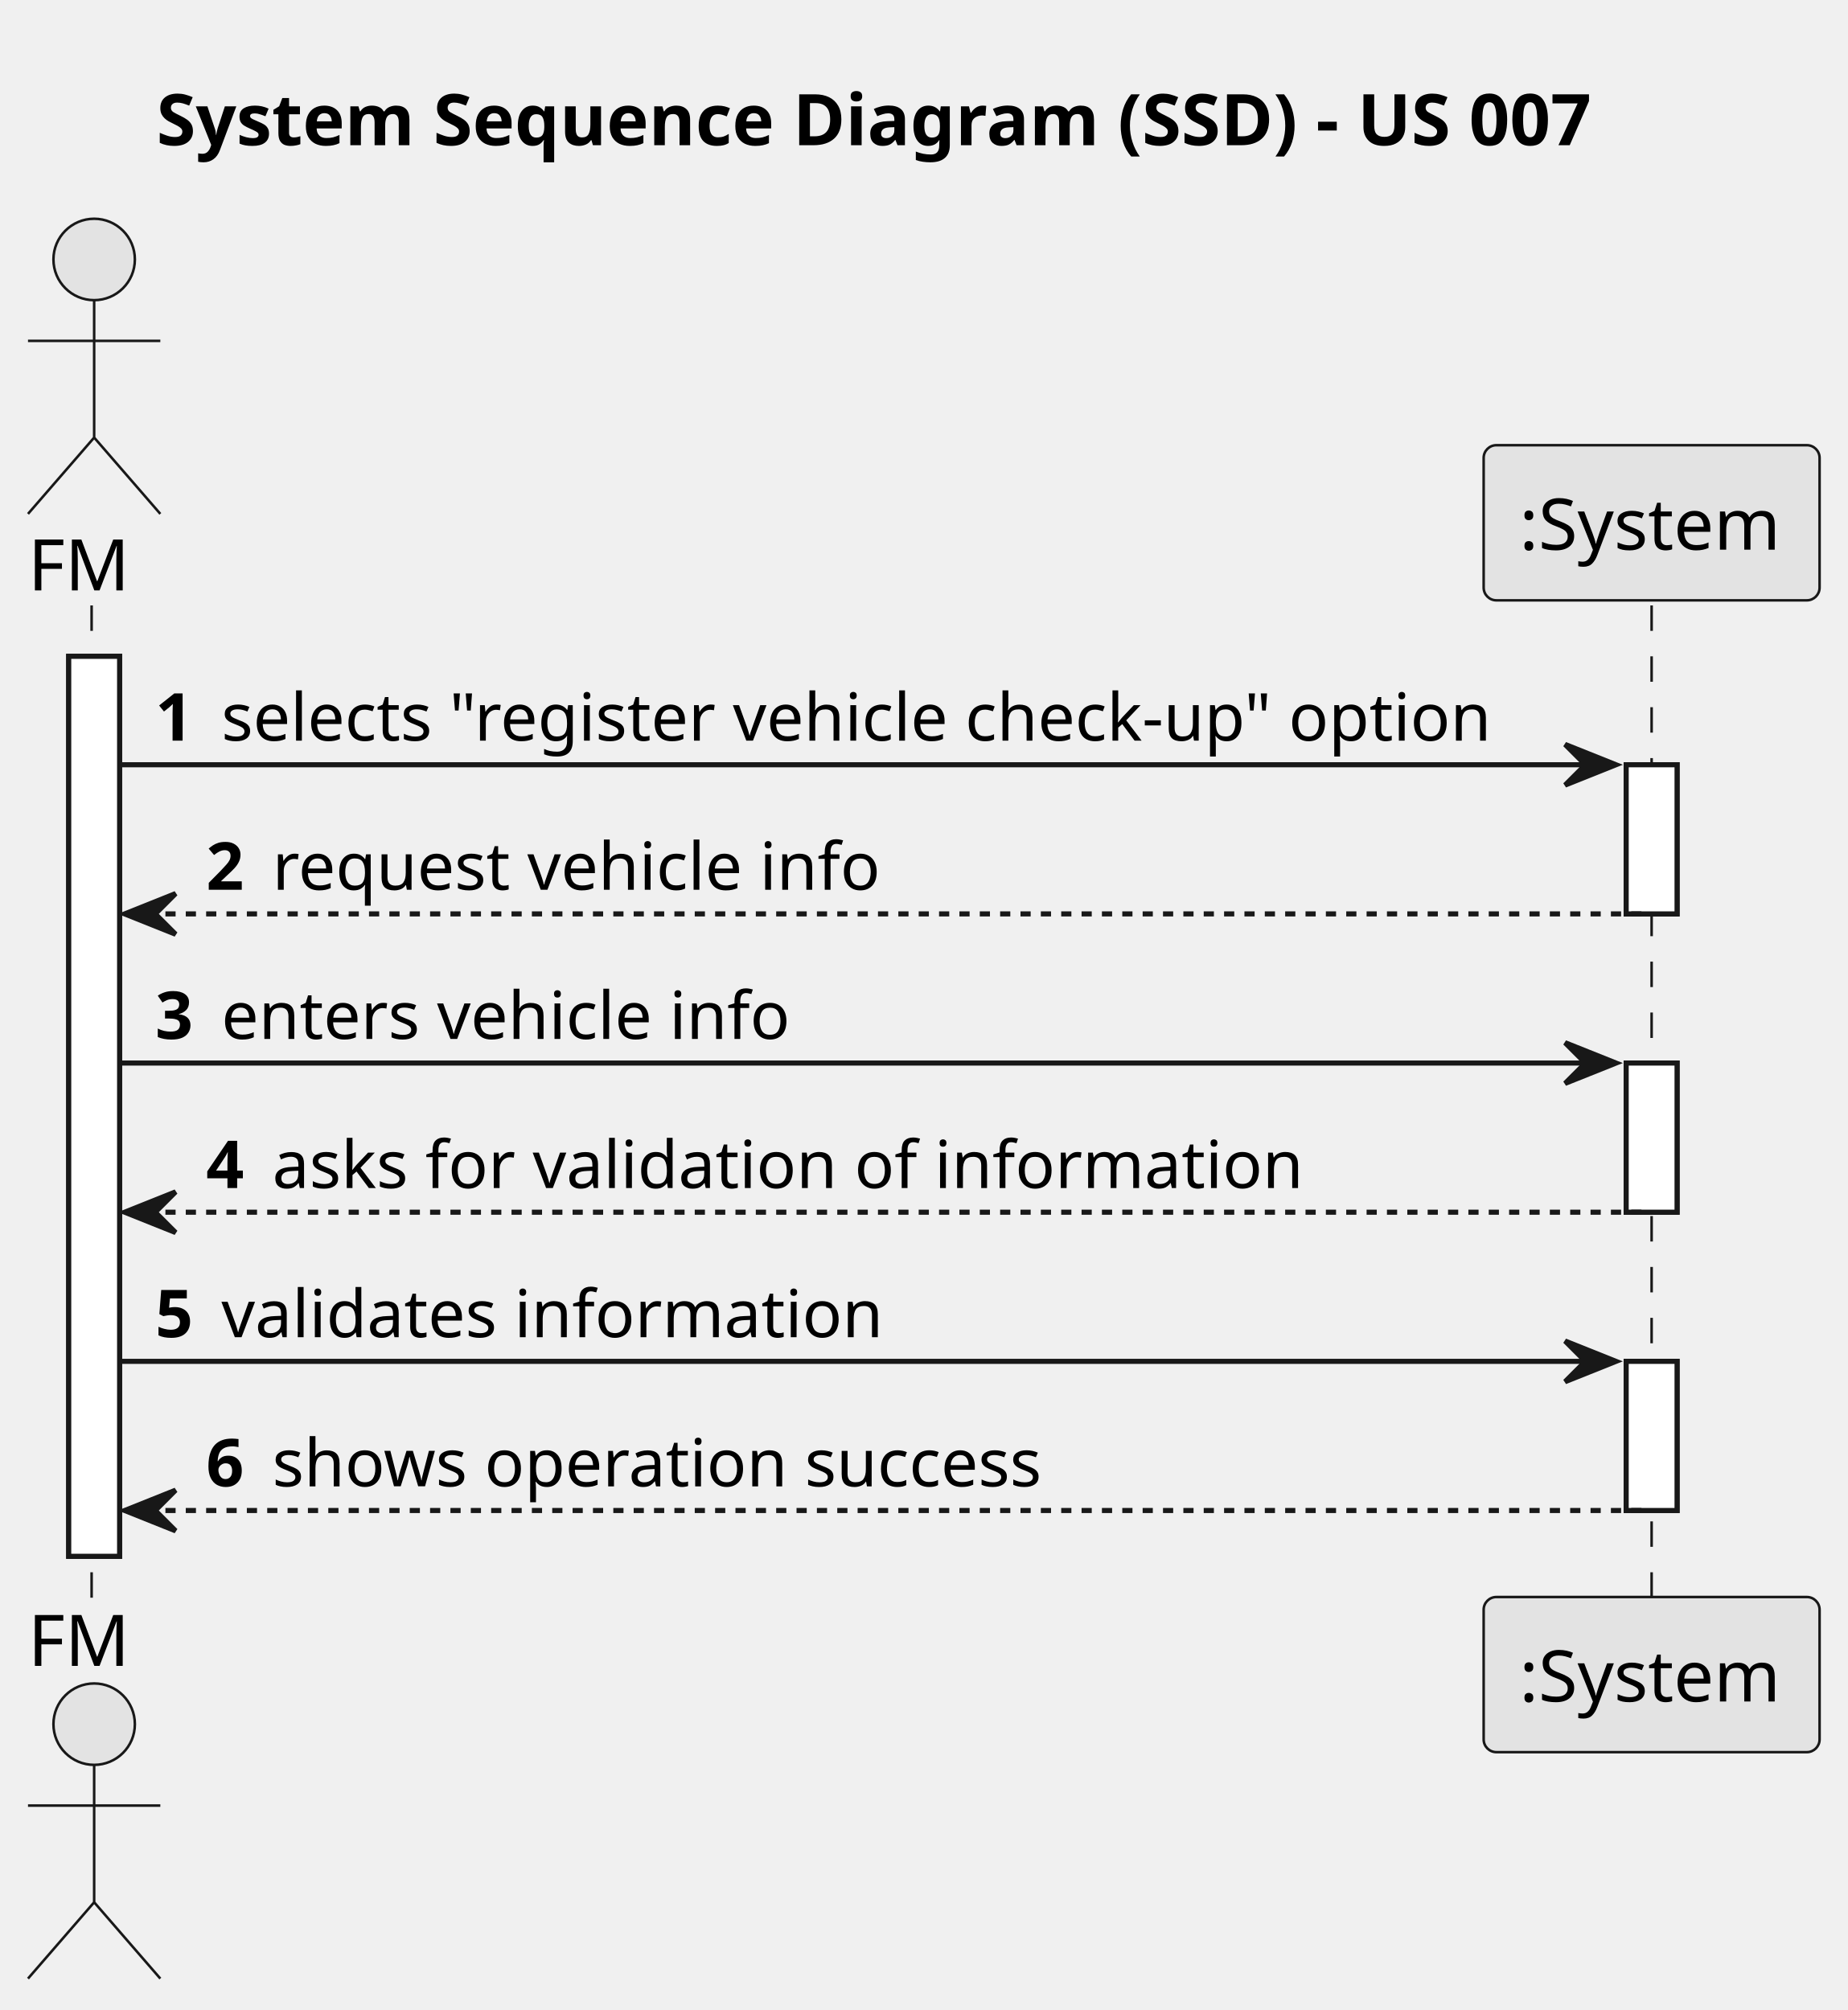
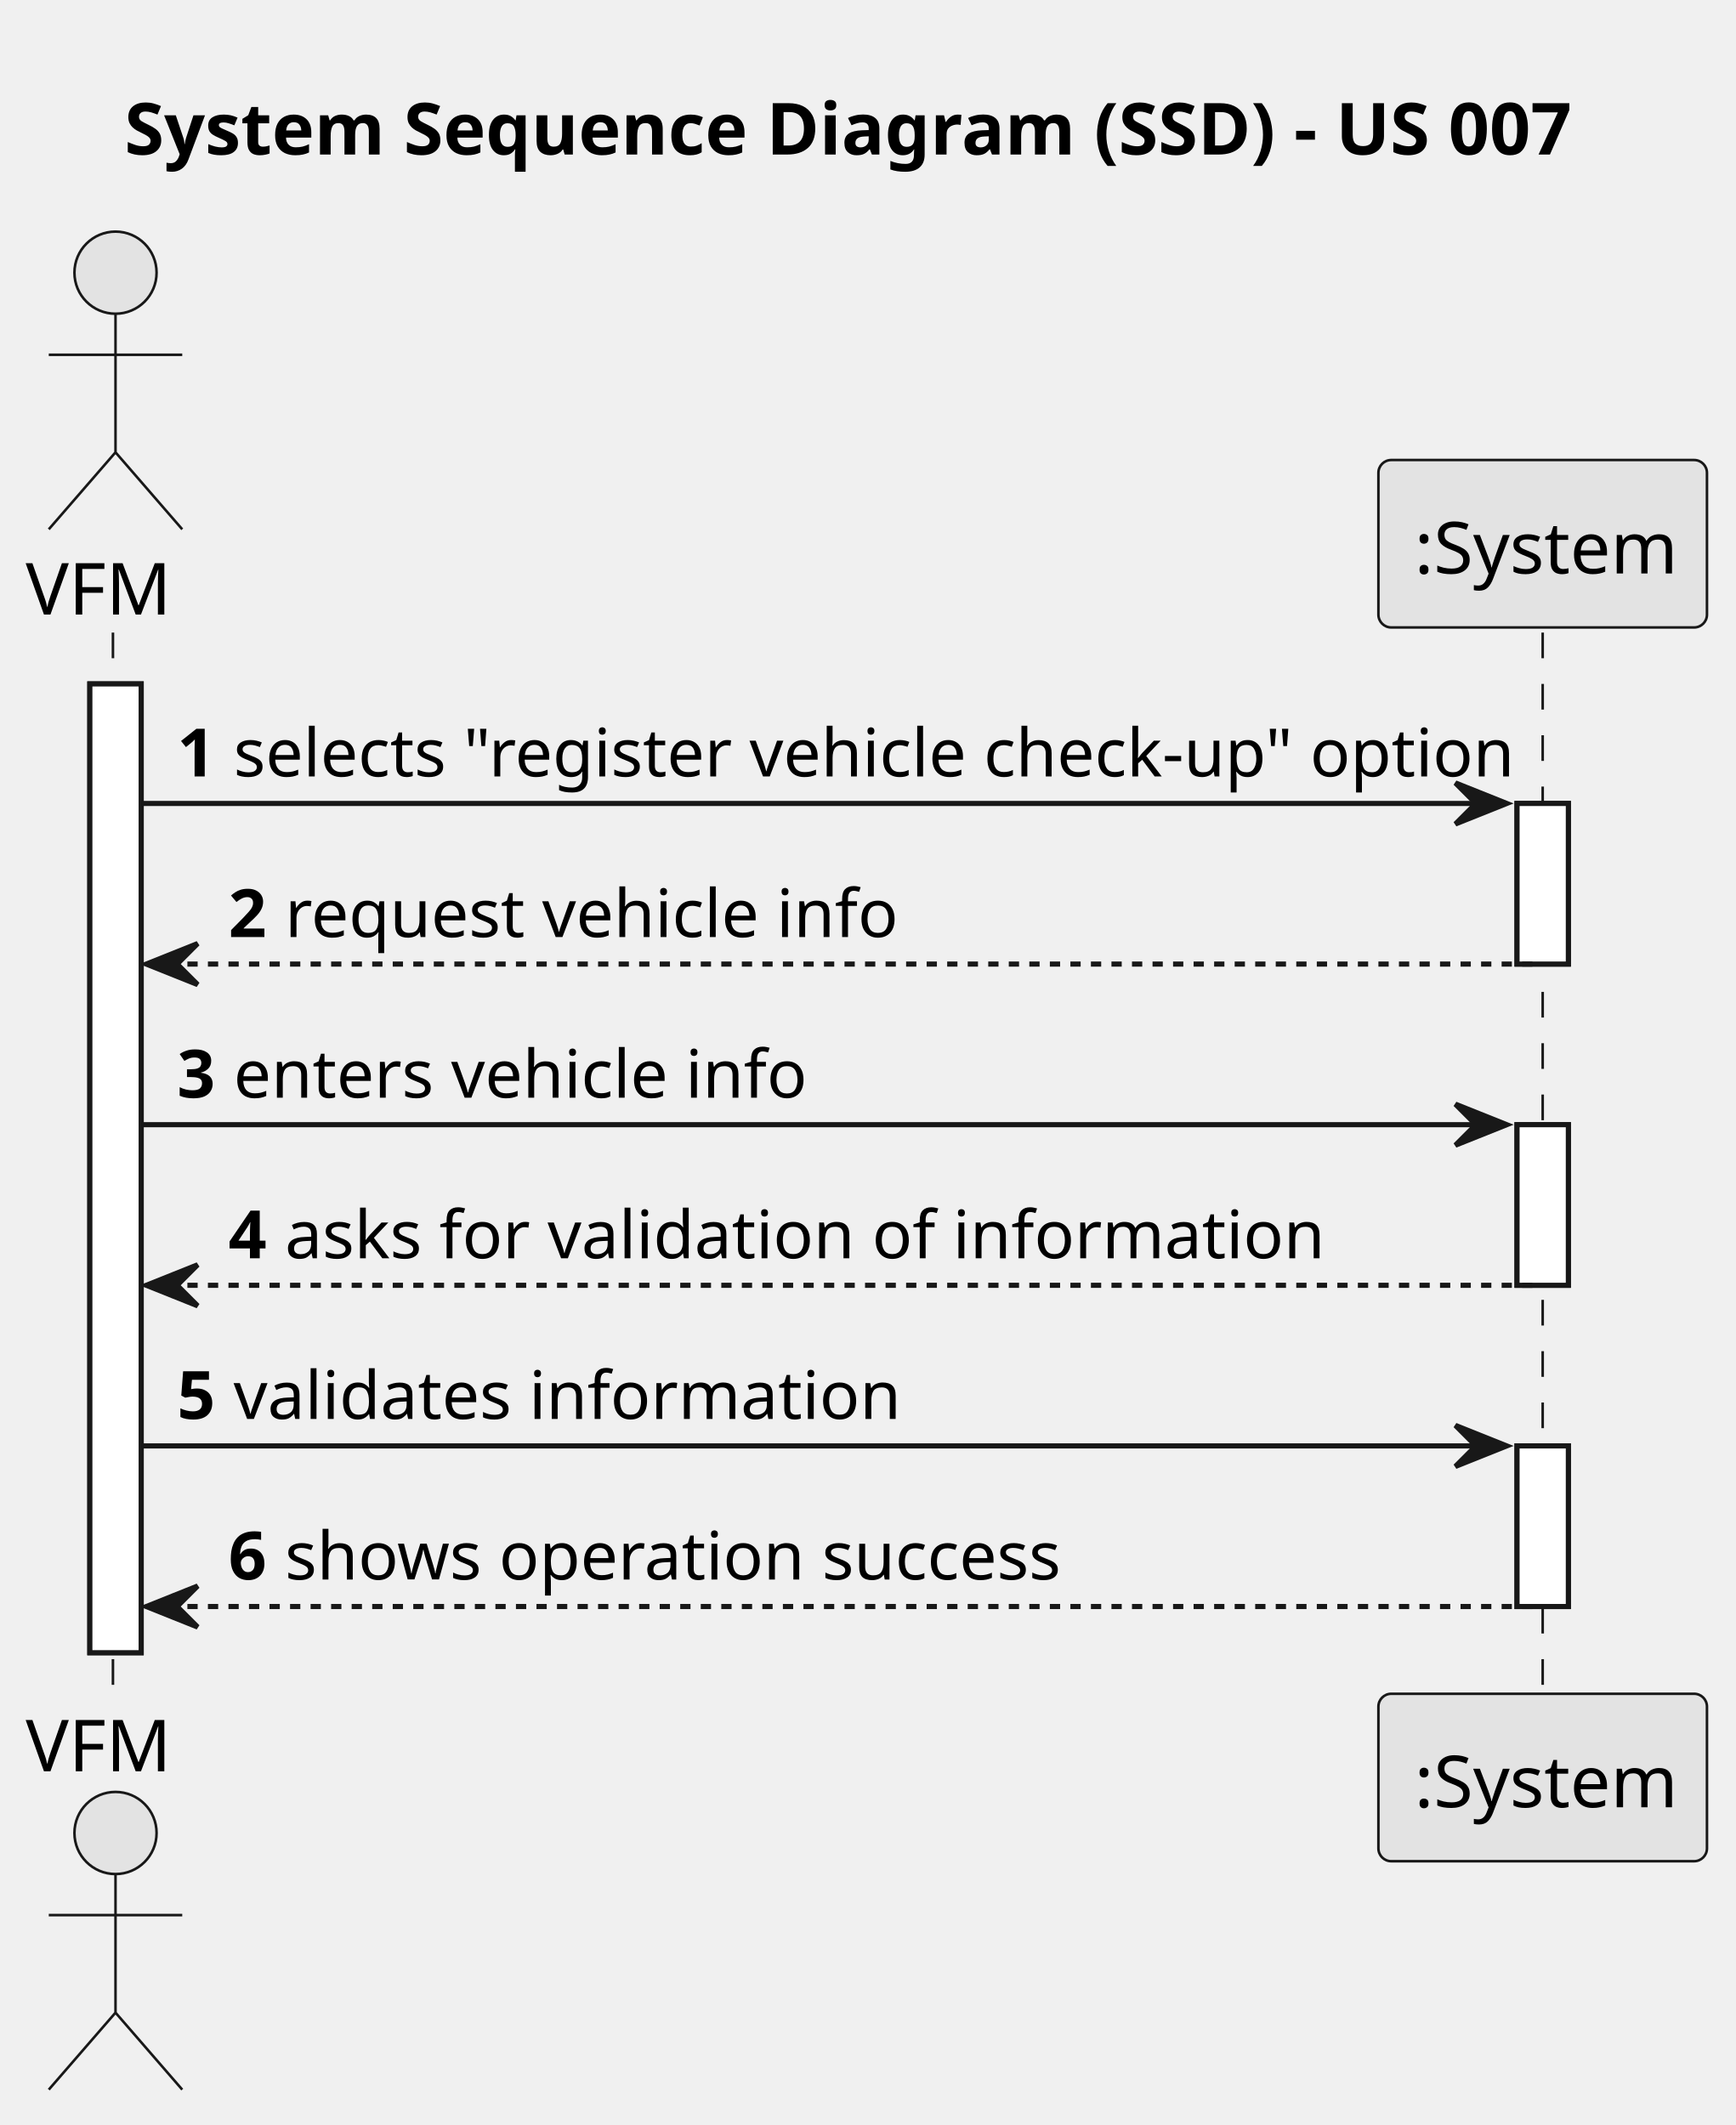
- <svg xmlns="http://www.w3.org/2000/svg" contentStyleType="text/css" height="395px" preserveAspectRatio="none" style="width:363px;height:395px;background:#FFFFFF;" version="1.1" viewBox="0 0 363 395" width="363px" zoomAndPan="magnify">
+ <svg xmlns="http://www.w3.org/2000/svg" contentStyleType="text/css" height="414px" preserveAspectRatio="none" style="width:338px;height:414px;background:#FFFFFF;" version="1.1" viewBox="0 0 338 414" width="338px" zoomAndPan="magnify">
  <defs />
  <g>
-     <text fill="#000000" font-family="sans-serif" font-size="14" font-weight="bold" lengthAdjust="spacing" textLength="300" x="30.75" y="28.535">System Sequence Diagram (SSD) - US 007</text>
-     <rect fill="#FFFFFF" height="176.863" style="stroke:#181818;stroke-width:1.0;" width="10" x="13.5" y="128.977" />
-     <rect fill="#FFFFFF" height="29.311" style="stroke:#181818;stroke-width:1.0;" width="10" x="319.5" y="150.287" />
-     <rect fill="#FFFFFF" height="29.311" style="stroke:#181818;stroke-width:1.0;" width="10" x="319.5" y="208.908" />
-     <rect fill="#FFFFFF" height="29.311" style="stroke:#181818;stroke-width:1.0;" width="10" x="319.5" y="267.529" />
-     <line style="stroke:#181818;stroke-width:0.5;stroke-dasharray:5.0,5.0;" x1="18" x2="18" y1="118.977" y2="314.84" />
-     <line style="stroke:#181818;stroke-width:0.5;stroke-dasharray:5.0,5.0;" x1="324.5" x2="324.5" y1="118.977" y2="314.84" />
-     <text fill="#000000" font-family="sans-serif" font-size="14" lengthAdjust="spacing" textLength="20" x="5.5" y="116.023">FM</text>
-     <ellipse cx="18.5" cy="50.988" fill="#E3E3E3" rx="8" ry="8" style="stroke:#181818;stroke-width:0.5;" />
-     <path d="M18.5,58.988 L18.5,85.988 M5.5,66.988 L31.5,66.988 M18.5,85.988 L5.5,100.988 M18.5,85.988 L31.5,100.988 " fill="none" style="stroke:#181818;stroke-width:0.5;" />
-     <text fill="#000000" font-family="sans-serif" font-size="14" lengthAdjust="spacing" textLength="20" x="5.5" y="327.375">FM</text>
-     <ellipse cx="18.5" cy="338.828" fill="#E3E3E3" rx="8" ry="8" style="stroke:#181818;stroke-width:0.5;" />
-     <path d="M18.5,346.828 L18.5,373.828 M5.5,354.828 L31.5,354.828 M18.5,373.828 L5.5,388.828 M18.5,373.828 L31.5,388.828 " fill="none" style="stroke:#181818;stroke-width:0.5;" />
-     <rect fill="#E3E3E3" height="30.488" rx="2.5" ry="2.5" style="stroke:#181818;stroke-width:0.5;" width="66" x="291.5" y="87.488" />
-     <text fill="#000000" font-family="sans-serif" font-size="14" lengthAdjust="spacing" textLength="52" x="298.5" y="108.023">:System</text>
-     <rect fill="#E3E3E3" height="30.488" rx="2.5" ry="2.5" style="stroke:#181818;stroke-width:0.5;" width="66" x="291.5" y="313.84" />
-     <text fill="#000000" font-family="sans-serif" font-size="14" lengthAdjust="spacing" textLength="52" x="298.5" y="334.375">:System</text>
-     <rect fill="#FFFFFF" height="176.863" style="stroke:#181818;stroke-width:1.0;" width="10" x="13.5" y="128.977" />
-     <rect fill="#FFFFFF" height="29.311" style="stroke:#181818;stroke-width:1.0;" width="10" x="319.5" y="150.287" />
-     <rect fill="#FFFFFF" height="29.311" style="stroke:#181818;stroke-width:1.0;" width="10" x="319.5" y="208.908" />
-     <rect fill="#FFFFFF" height="29.311" style="stroke:#181818;stroke-width:1.0;" width="10" x="319.5" y="267.529" />
-     <polygon fill="#181818" points="307.5,146.287,317.5,150.287,307.5,154.287,311.5,150.287" style="stroke:#181818;stroke-width:1.0;" />
-     <line style="stroke:#181818;stroke-width:1.0;" x1="23.5" x2="313.5" y1="150.287" y2="150.287" />
-     <text fill="#000000" font-family="sans-serif" font-size="13" font-weight="bold" lengthAdjust="spacing" textLength="9" x="30.5" y="145.545">1</text>
-     <text fill="#000000" font-family="sans-serif" font-size="13" lengthAdjust="spacing" textLength="264" x="43.5" y="145.545">selects "register vehicle check-up" option</text>
-     <polygon fill="#181818" points="34.5,175.598,24.5,179.598,34.5,183.598,30.5,179.598" style="stroke:#181818;stroke-width:1.0;" />
-     <line style="stroke:#181818;stroke-width:1.0;stroke-dasharray:2.0,2.0;" x1="28.5" x2="323.5" y1="179.598" y2="179.598" />
-     <text fill="#000000" font-family="sans-serif" font-size="13" font-weight="bold" lengthAdjust="spacing" textLength="9" x="40.5" y="174.856">2</text>
-     <text fill="#000000" font-family="sans-serif" font-size="13" lengthAdjust="spacing" textLength="124" x="53.5" y="174.856">request vehicle info</text>
-     <polygon fill="#181818" points="307.5,204.908,317.5,208.908,307.5,212.908,311.5,208.908" style="stroke:#181818;stroke-width:1.0;" />
-     <line style="stroke:#181818;stroke-width:1.0;" x1="23.5" x2="313.5" y1="208.908" y2="208.908" />
-     <text fill="#000000" font-family="sans-serif" font-size="13" font-weight="bold" lengthAdjust="spacing" textLength="9" x="30.5" y="204.166">3</text>
-     <text fill="#000000" font-family="sans-serif" font-size="13" lengthAdjust="spacing" textLength="116" x="43.5" y="204.166">enters vehicle info</text>
-     <polygon fill="#181818" points="34.5,234.219,24.5,238.219,34.5,242.219,30.5,238.219" style="stroke:#181818;stroke-width:1.0;" />
-     <line style="stroke:#181818;stroke-width:1.0;stroke-dasharray:2.0,2.0;" x1="28.5" x2="323.5" y1="238.219" y2="238.219" />
-     <text fill="#000000" font-family="sans-serif" font-size="13" font-weight="bold" lengthAdjust="spacing" textLength="9" x="40.5" y="233.477">4</text>
-     <text fill="#000000" font-family="sans-serif" font-size="13" lengthAdjust="spacing" textLength="212" x="53.5" y="233.477">asks for validation of information</text>
-     <polygon fill="#181818" points="307.5,263.529,317.5,267.529,307.5,271.529,311.5,267.529" style="stroke:#181818;stroke-width:1.0;" />
-     <line style="stroke:#181818;stroke-width:1.0;" x1="23.5" x2="313.5" y1="267.529" y2="267.529" />
-     <text fill="#000000" font-family="sans-serif" font-size="13" font-weight="bold" lengthAdjust="spacing" textLength="9" x="30.5" y="262.787">5</text>
-     <text fill="#000000" font-family="sans-serif" font-size="13" lengthAdjust="spacing" textLength="134" x="43.5" y="262.787">validates information</text>
-     <polygon fill="#181818" points="34.5,292.84,24.5,296.84,34.5,300.84,30.5,296.84" style="stroke:#181818;stroke-width:1.0;" />
-     <line style="stroke:#181818;stroke-width:1.0;stroke-dasharray:2.0,2.0;" x1="28.5" x2="323.5" y1="296.84" y2="296.84" />
-     <text fill="#000000" font-family="sans-serif" font-size="13" font-weight="bold" lengthAdjust="spacing" textLength="9" x="40.5" y="292.098">6</text>
-     <text fill="#000000" font-family="sans-serif" font-size="13" lengthAdjust="spacing" textLength="158" x="53.5" y="292.098">shows operation success</text>
+     <text fill="#000000" font-family="sans-serif" font-size="14" font-weight="bold" lengthAdjust="spacing" textLength="288" x="24.25" y="30.107">System Sequence Diagram (SSD) - US 007</text>
+     <rect fill="#FFFFFF" height="188.746" style="stroke:#181818;stroke-width:1.0;" width="10" x="17.5" y="133.242" />
+     <rect fill="#FFFFFF" height="31.291" style="stroke:#181818;stroke-width:1.0;" width="10" x="295.5" y="156.533" />
+     <rect fill="#FFFFFF" height="31.291" style="stroke:#181818;stroke-width:1.0;" width="10" x="295.5" y="219.115" />
+     <rect fill="#FFFFFF" height="31.291" style="stroke:#181818;stroke-width:1.0;" width="10" x="295.5" y="281.697" />
+     <line style="stroke:#181818;stroke-width:0.5;stroke-dasharray:5.0,5.0;" x1="22" x2="22" y1="123.242" y2="330.988" />
+     <line style="stroke:#181818;stroke-width:0.5;stroke-dasharray:5.0,5.0;" x1="300.5" x2="300.5" y1="123.242" y2="330.988" />
+     <text fill="#000000" font-family="sans-serif" font-size="14" lengthAdjust="spacing" textLength="29" x="5" y="119.728">VFM</text>
+     <ellipse cx="22.5" cy="53.121" fill="#E3E3E3" rx="8" ry="8" style="stroke:#181818;stroke-width:0.5;" />
+     <path d="M22.5,61.121 L22.5,88.121 M9.5,69.121 L35.5,69.121 M22.5,88.121 L9.5,103.121 M22.5,88.121 L35.5,103.121 " fill="none" style="stroke:#181818;stroke-width:0.5;" />
+     <text fill="#000000" font-family="sans-serif" font-size="14" lengthAdjust="spacing" textLength="29" x="5" y="345.096">VFM</text>
+     <ellipse cx="22.5" cy="357.109" fill="#E3E3E3" rx="8" ry="8" style="stroke:#181818;stroke-width:0.5;" />
+     <path d="M22.5,365.109 L22.5,392.109 M9.5,373.109 L35.5,373.109 M22.5,392.109 L9.5,407.109 M22.5,392.109 L35.5,407.109 " fill="none" style="stroke:#181818;stroke-width:0.5;" />
+     <rect fill="#E3E3E3" height="32.621" rx="2.5" ry="2.5" style="stroke:#181818;stroke-width:0.5;" width="64" x="268.5" y="89.621" />
+     <text fill="#000000" font-family="sans-serif" font-size="14" lengthAdjust="spacing" textLength="50" x="275.5" y="111.728">:System</text>
+     <rect fill="#E3E3E3" height="32.621" rx="2.5" ry="2.5" style="stroke:#181818;stroke-width:0.5;" width="64" x="268.5" y="329.988" />
+     <text fill="#000000" font-family="sans-serif" font-size="14" lengthAdjust="spacing" textLength="50" x="275.5" y="352.096">:System</text>
+     <rect fill="#FFFFFF" height="188.746" style="stroke:#181818;stroke-width:1.0;" width="10" x="17.5" y="133.242" />
+     <rect fill="#FFFFFF" height="31.291" style="stroke:#181818;stroke-width:1.0;" width="10" x="295.5" y="156.533" />
+     <rect fill="#FFFFFF" height="31.291" style="stroke:#181818;stroke-width:1.0;" width="10" x="295.5" y="219.115" />
+     <rect fill="#FFFFFF" height="31.291" style="stroke:#181818;stroke-width:1.0;" width="10" x="295.5" y="281.697" />
+     <polygon fill="#181818" points="283.5,152.533,293.5,156.533,283.5,160.533,287.5,156.533" style="stroke:#181818;stroke-width:1.0;" />
+     <line style="stroke:#181818;stroke-width:1.0;" x1="27.5" x2="289.5" y1="156.533" y2="156.533" />
+     <text fill="#000000" font-family="sans-serif" font-size="13" font-weight="bold" lengthAdjust="spacing" textLength="7" x="34.5" y="151.27">1</text>
+     <text fill="#000000" font-family="sans-serif" font-size="13" lengthAdjust="spacing" textLength="238" x="45.5" y="151.27">selects "register vehicle check-up" option</text>
+     <polygon fill="#181818" points="38.5,183.824,28.5,187.824,38.5,191.824,34.5,187.824" style="stroke:#181818;stroke-width:1.0;" />
+     <line style="stroke:#181818;stroke-width:1.0;stroke-dasharray:2.0,2.0;" x1="32.5" x2="299.5" y1="187.824" y2="187.824" />
+     <text fill="#000000" font-family="sans-serif" font-size="13" font-weight="bold" lengthAdjust="spacing" textLength="7" x="44.5" y="182.561">2</text>
+     <text fill="#000000" font-family="sans-serif" font-size="13" lengthAdjust="spacing" textLength="110" x="55.5" y="182.561">request vehicle info</text>
+     <polygon fill="#181818" points="283.5,215.115,293.5,219.115,283.5,223.115,287.5,219.115" style="stroke:#181818;stroke-width:1.0;" />
+     <line style="stroke:#181818;stroke-width:1.0;" x1="27.5" x2="289.5" y1="219.115" y2="219.115" />
+     <text fill="#000000" font-family="sans-serif" font-size="13" font-weight="bold" lengthAdjust="spacing" textLength="7" x="34.5" y="213.852">3</text>
+     <text fill="#000000" font-family="sans-serif" font-size="13" lengthAdjust="spacing" textLength="103" x="45.5" y="213.852">enters vehicle info</text>
+     <polygon fill="#181818" points="38.5,246.406,28.5,250.406,38.5,254.406,34.5,250.406" style="stroke:#181818;stroke-width:1.0;" />
+     <line style="stroke:#181818;stroke-width:1.0;stroke-dasharray:2.0,2.0;" x1="32.5" x2="299.5" y1="250.406" y2="250.406" />
+     <text fill="#000000" font-family="sans-serif" font-size="13" font-weight="bold" lengthAdjust="spacing" textLength="7" x="44.5" y="245.144">4</text>
+     <text fill="#000000" font-family="sans-serif" font-size="13" lengthAdjust="spacing" textLength="184" x="55.5" y="245.144">asks for validation of information</text>
+     <polygon fill="#181818" points="283.5,277.697,293.5,281.697,283.5,285.697,287.5,281.697" style="stroke:#181818;stroke-width:1.0;" />
+     <line style="stroke:#181818;stroke-width:1.0;" x1="27.5" x2="289.5" y1="281.697" y2="281.697" />
+     <text fill="#000000" font-family="sans-serif" font-size="13" font-weight="bold" lengthAdjust="spacing" textLength="7" x="34.5" y="276.435">5</text>
+     <text fill="#000000" font-family="sans-serif" font-size="13" lengthAdjust="spacing" textLength="117" x="45.5" y="276.435">validates information</text>
+     <polygon fill="#181818" points="38.5,308.988,28.5,312.988,38.5,316.988,34.5,312.988" style="stroke:#181818;stroke-width:1.0;" />
+     <line style="stroke:#181818;stroke-width:1.0;stroke-dasharray:2.0,2.0;" x1="32.5" x2="299.5" y1="312.988" y2="312.988" />
+     <text fill="#000000" font-family="sans-serif" font-size="13" font-weight="bold" lengthAdjust="spacing" textLength="7" x="44.5" y="307.726">6</text>
+     <text fill="#000000" font-family="sans-serif" font-size="13" lengthAdjust="spacing" textLength="147" x="55.5" y="307.726">shows operation success</text>
  </g>
</svg>
